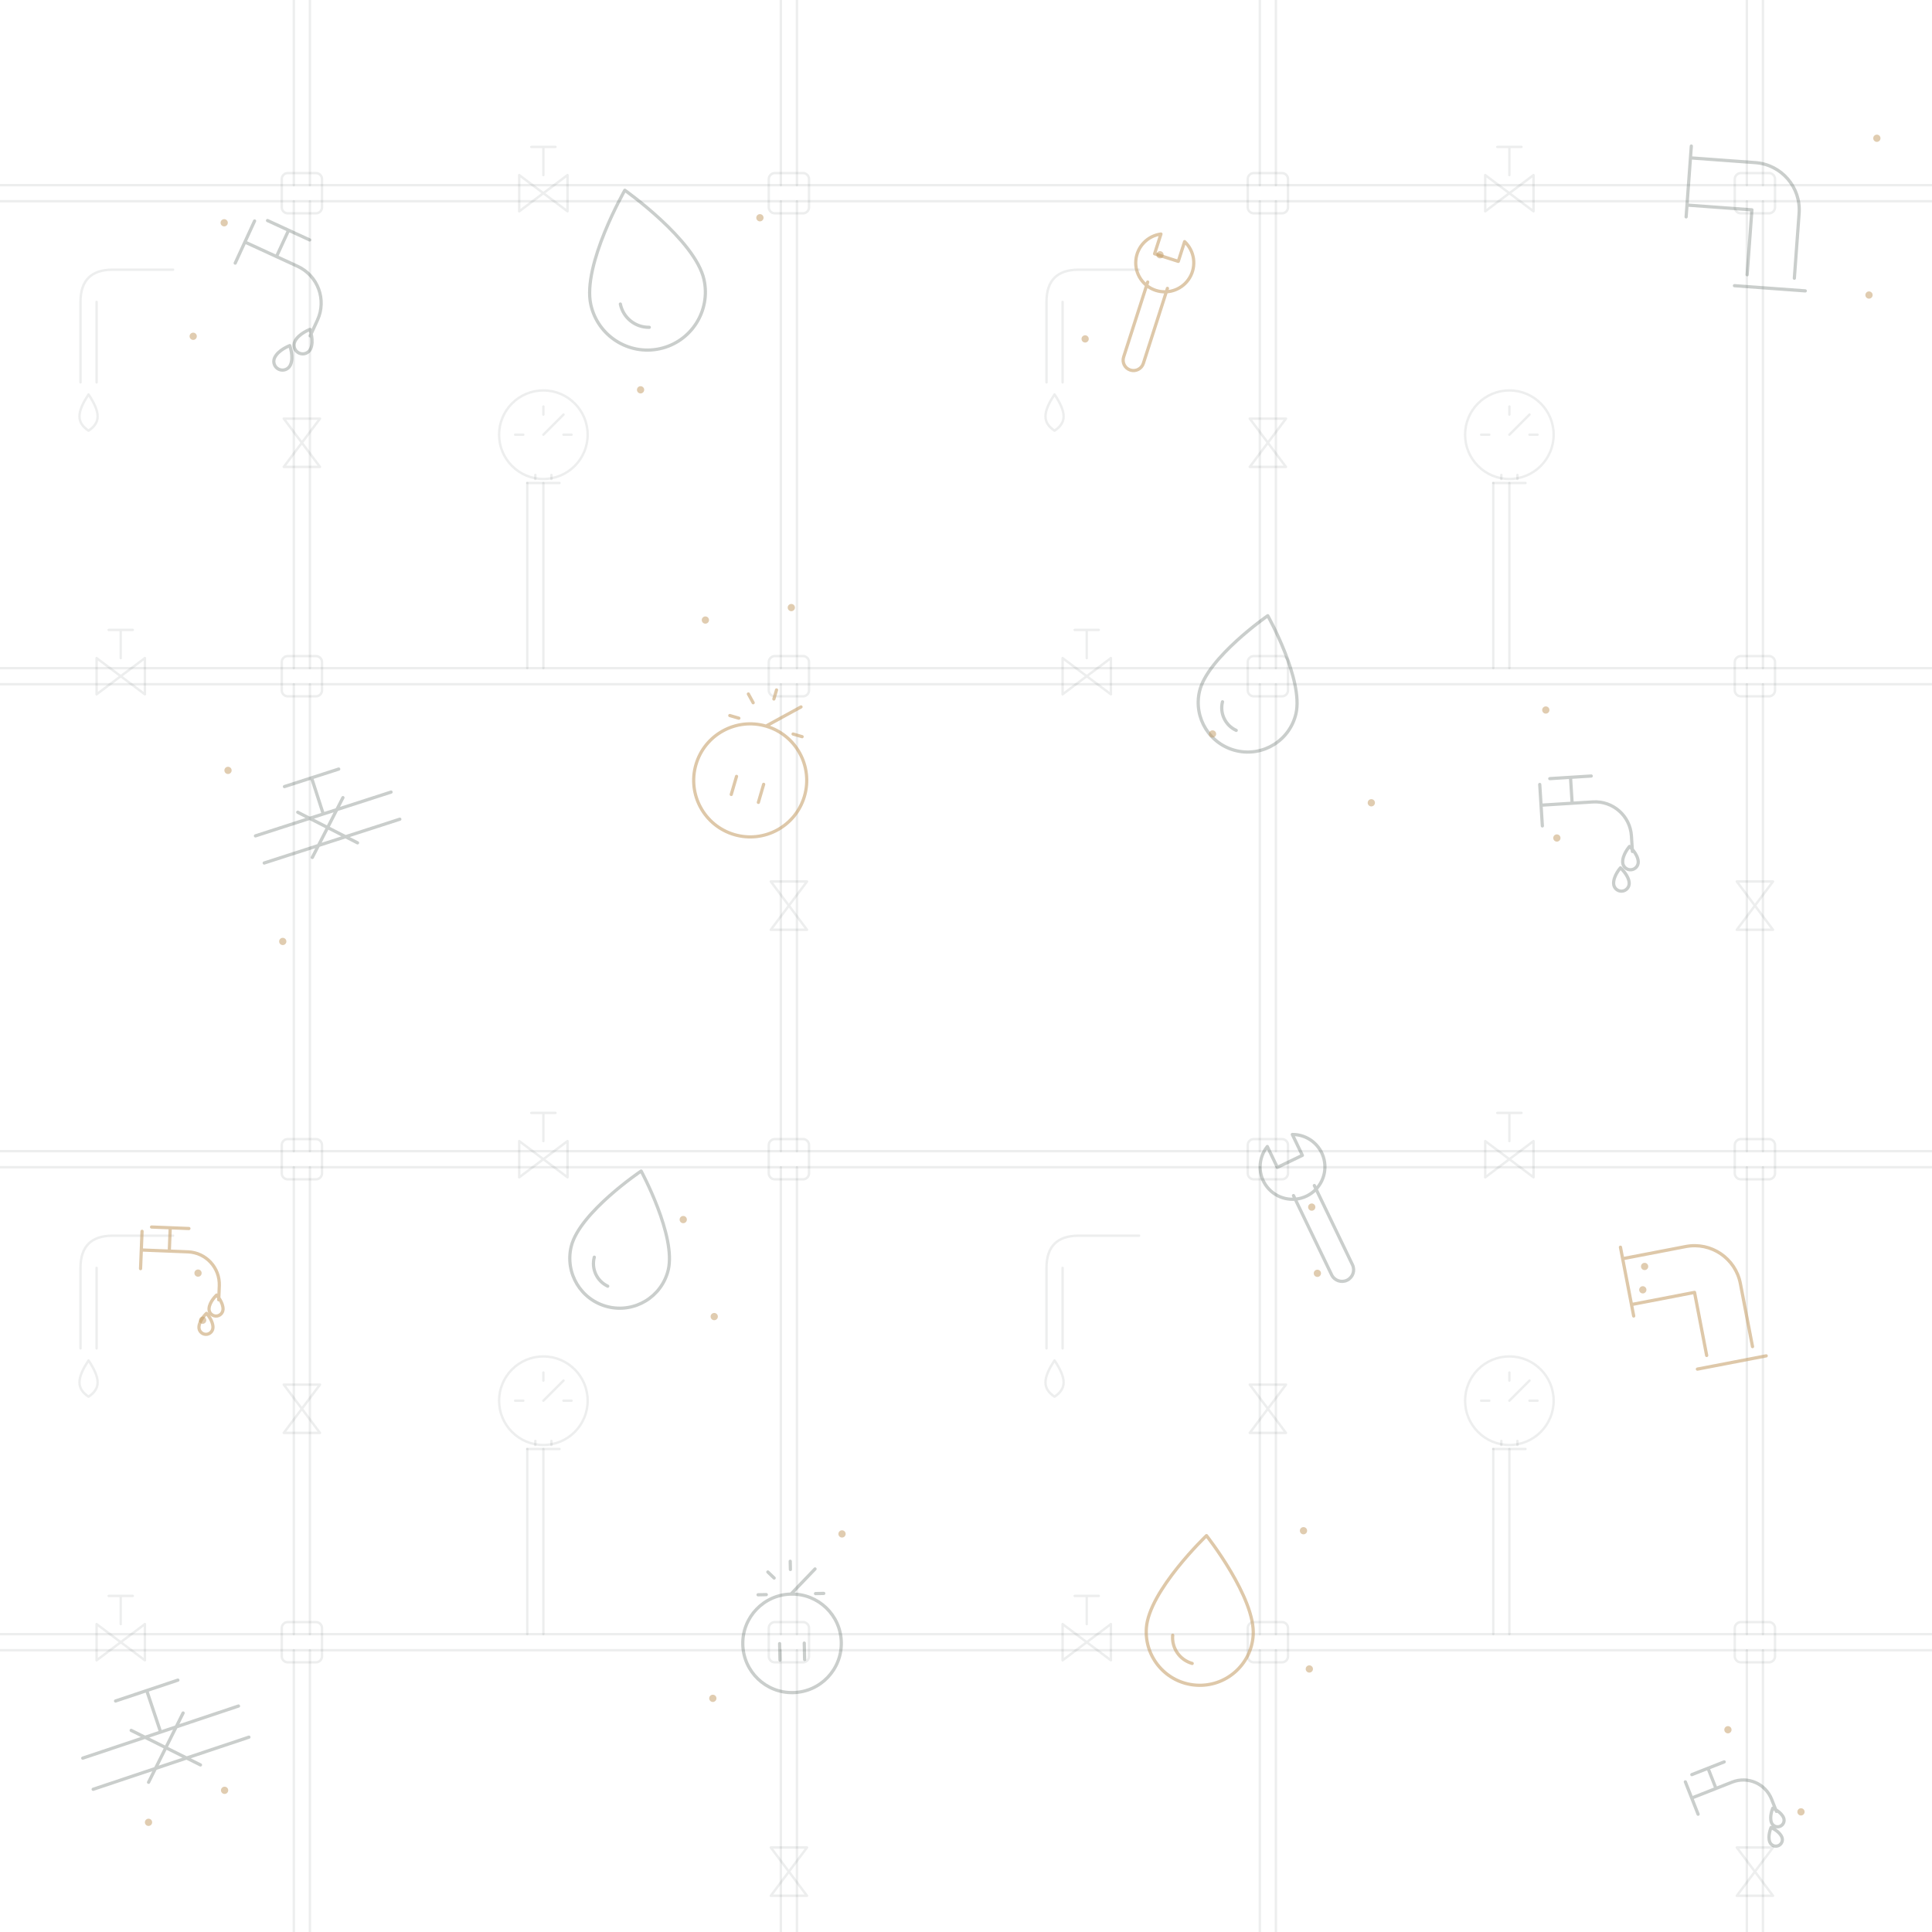
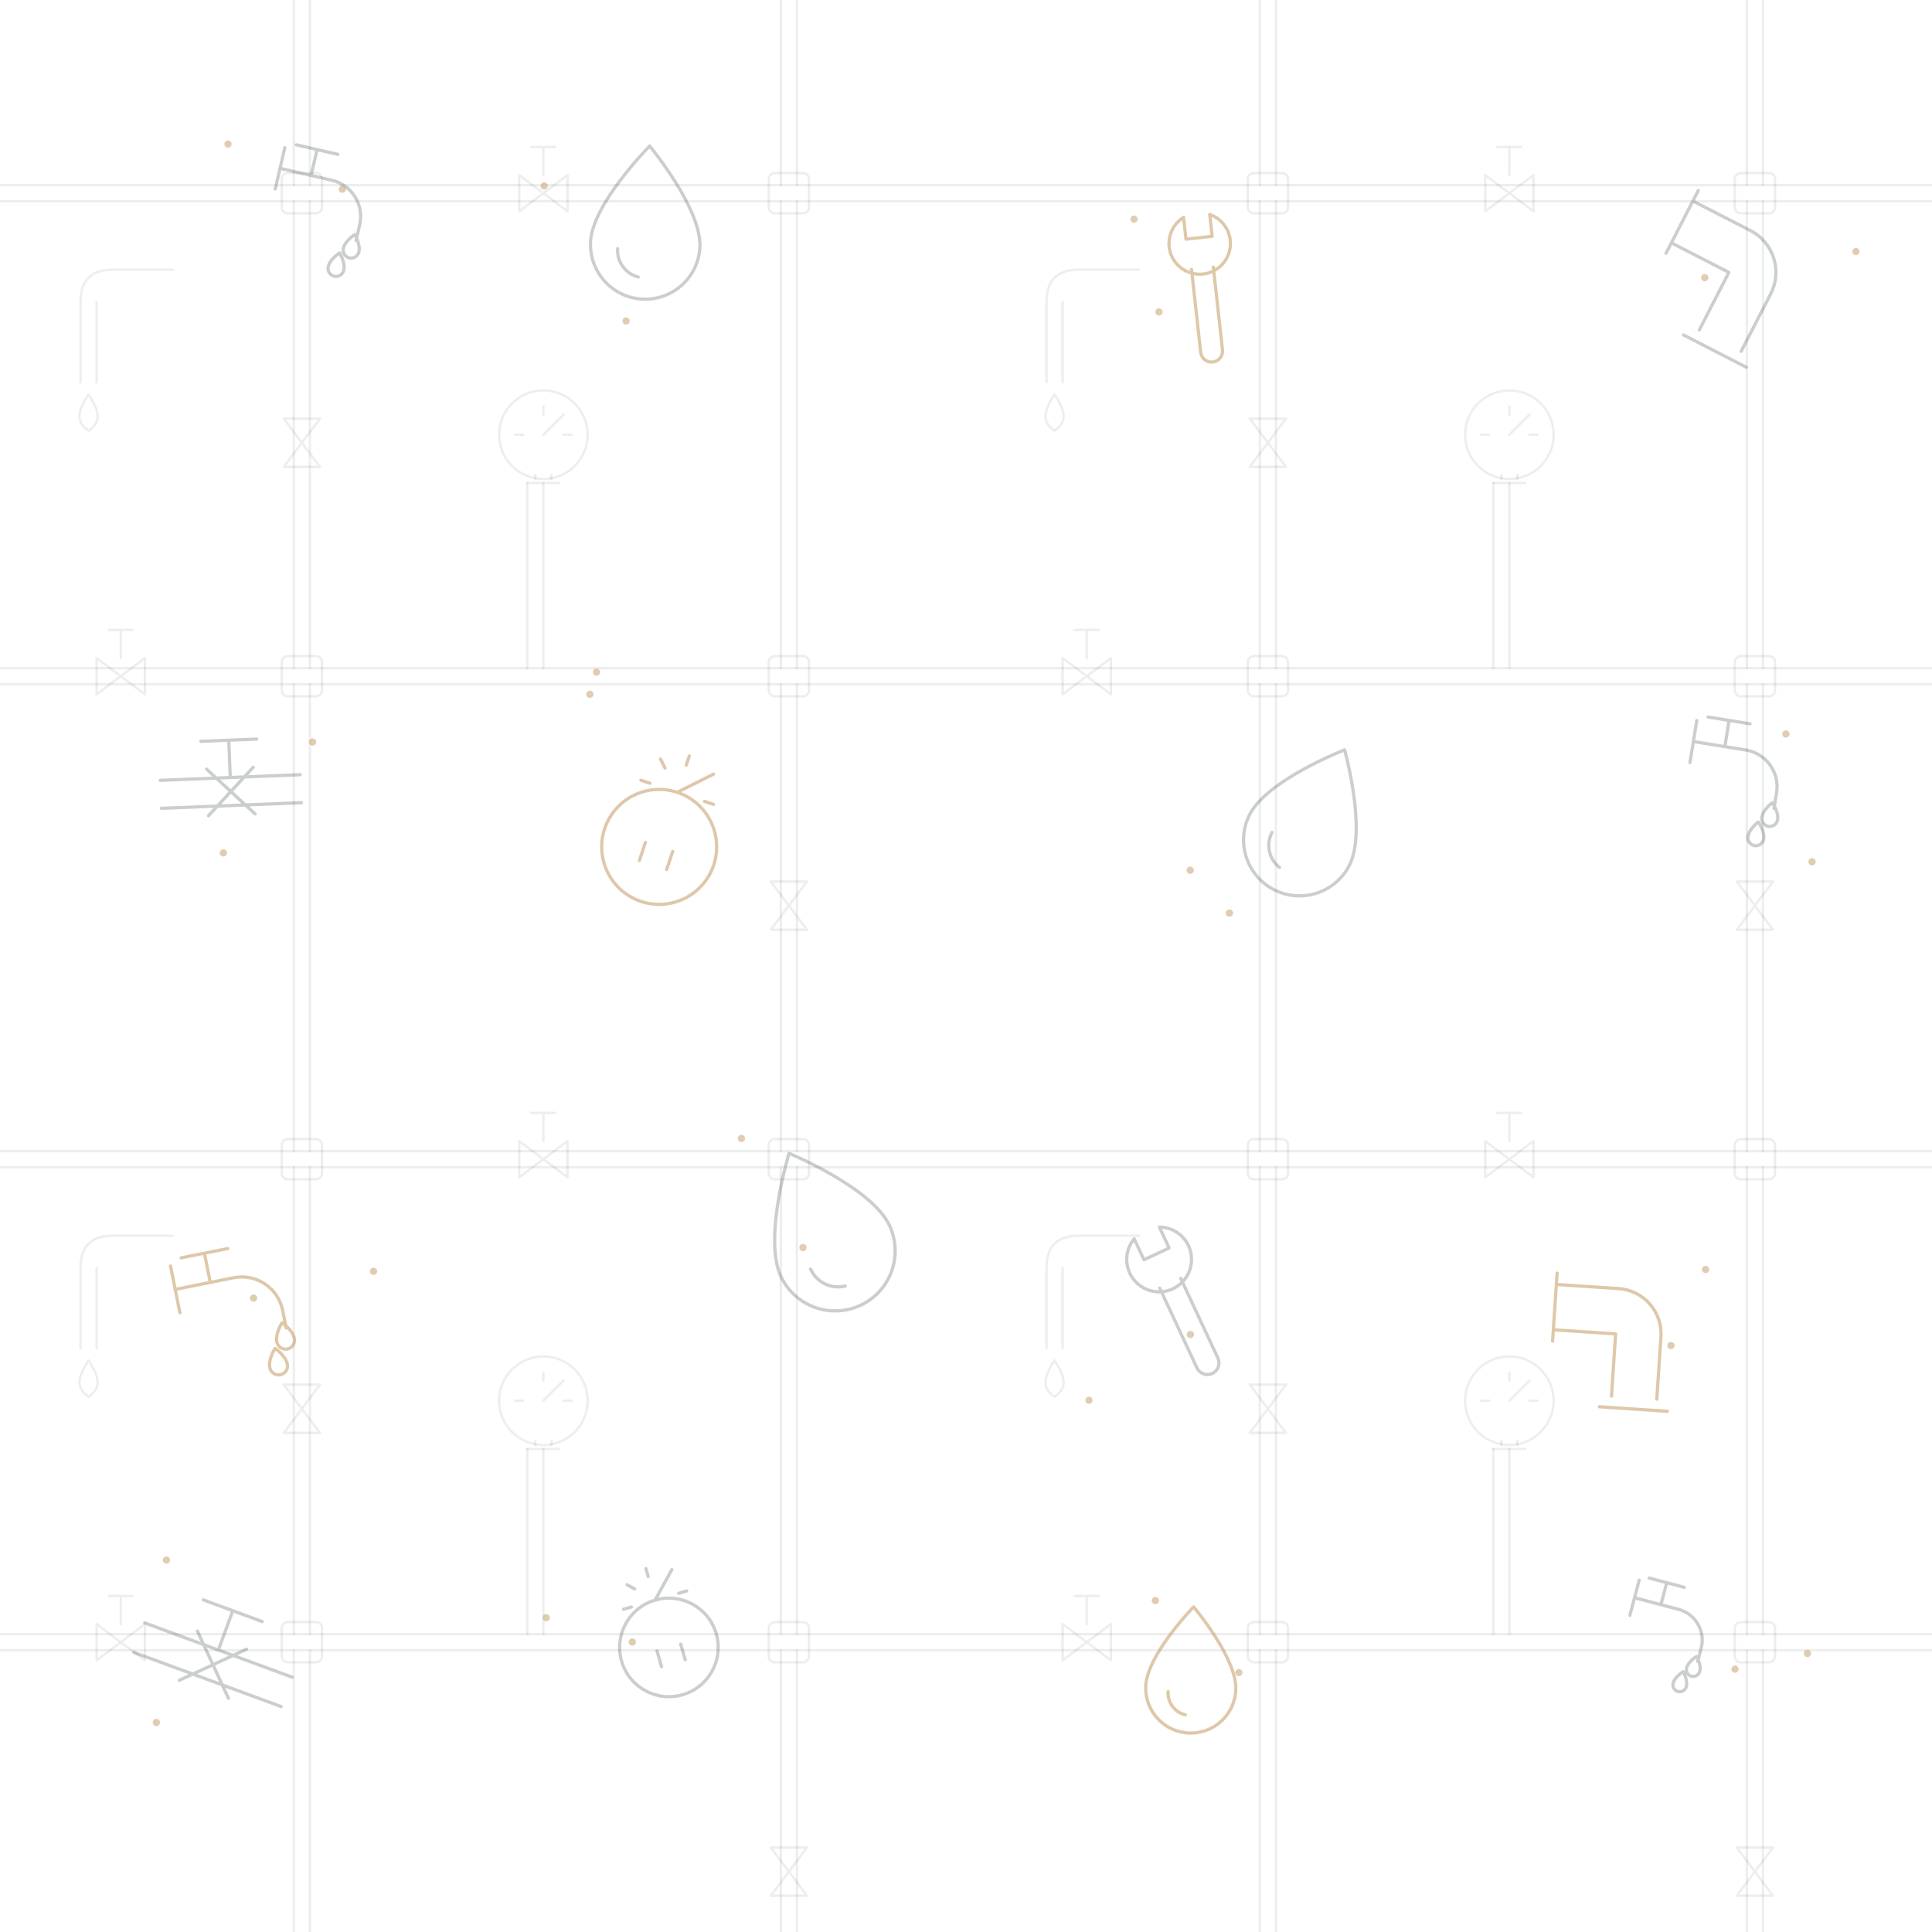
<svg xmlns="http://www.w3.org/2000/svg" width="960" height="960" viewBox="0 0 960 960" fill="none" stroke-linecap="round" stroke-linejoin="round">
  <defs>
    <pattern id="b" width="480.0" height="480.0" patternUnits="userSpaceOnUse">
      <g stroke="rgba(16,35,27,0.077)" stroke-width="1.2">
        <path d="M0 92 H480 M0 100 H480" />
        <path d="M0 332 H480 M0 340 H480" />
        <path d="M146 0 V92 M154 0 V92" />
        <path d="M146 100 V332 M154 100 V332" />
        <path d="M146 340 V480 M154 340 V480" />
        <path d="M388 0 V92 M396 0 V92" />
        <path d="M388 100 V332 M396 100 V332" />
        <path d="M388 340 V480 M396 340 V480" />
        <rect x="140" y="86" width="20" height="20" rx="3" />
        <rect x="140" y="326" width="20" height="20" rx="3" />
        <rect x="382" y="86" width="20" height="20" rx="3" />
        <rect x="382" y="326" width="20" height="20" rx="3" />
        <path d="M270 96 l-12 -9 v18z M270 96 l12 -9 v18z M270 87 v-14 M264 73 h12" />
        <path d="M60 336 l-12 -9 v18z M60 336 l12 -9 v18z M60 327 v-14 M54 313 h12" />
        <path d="M150 220 l-9 -12 h18z M150 220 l-9 12 h18z" />
        <path d="M392 450 l-9 -12 h18z M392 450 l-9 12 h18z" />
        <circle cx="270" cy="216" r="22" />
        <path d="M270 216 l10 -10 M256 216 h4 M280 216 h4 M270 202 v4" />
        <path d="M266 238 v-2 M274 238 v-2 M262 240 h16" />
        <path d="M270 240 V332 M262 240 V332" stroke-dasharray="0" />
        <path d="M40 150 q0 -16 16 -16 h30 M40 150 v40 M48 150 v40" />
        <path d="M44 196 c-6 9 -6 14 0 18 c6 -4 6 -9 0 -18z" />
      </g>
    </pattern>
  </defs>
  <rect width="960" height="960" fill="url(#b)" stroke="none" />
-   <path transform="translate(152.3 150.2) rotate(24.7) scale(1.44)" stroke="rgba(16,35,27,0.22)" stroke-width="1.11" d="M-28 -10 h20 a14 14 0 0 1 14 14 v6 M-28 -18 v16 M-16 -10 v-10 h-8 h16 M2 14 a3 3 0 0 0 6 0 c0 -3 -3 -6 -3 -6 c0 0 -3 3 -3 6 M-2 22 a3 3 0 0 0 6 0 c0 -3 -3 -6 -3 -6 c0 0 -3 3 -3 6" />
-   <circle cx="96.0" cy="167.1" r="1.8" fill="rgba(195,155,98,0.5)" stroke="none" />
-   <circle cx="111.4" cy="110.7" r="1.8" fill="rgba(195,155,98,0.5)" stroke="none" />
-   <path transform="translate(319.2 133.9) rotate(-12.5) scale(1.44)" stroke="rgba(16,35,27,0.22)" stroke-width="1.11" d="M0 -28 c0 0 -20 22 -20 36 a20 20 0 0 0 40 0 c0 -14 -20 -36 -20 -36 z M-10 10 a10 10 0 0 0 8 10" />
-   <circle cx="318.3" cy="193.7" r="1.8" fill="rgba(195,155,98,0.5)" stroke="none" />
-   <circle cx="377.6" cy="108.2" r="1.8" fill="rgba(195,155,98,0.5)" stroke="none" />
-   <path transform="translate(573.3 147.6) rotate(17.8) scale(1.03)" stroke="rgba(195,155,98,0.55)" stroke-width="1.55" d="M-6 -30 a14 14 0 1 0 12 0 v10 h-12 z M-5 -6 v38 a5 5 0 0 0 10 0 v-38" />
-   <circle cx="539.2" cy="168.4" r="1.8" fill="rgba(195,155,98,0.5)" stroke="none" />
-   <circle cx="576.4" cy="126.6" r="1.8" fill="rgba(195,155,98,0.5)" stroke="none" />
-   <path transform="translate(883.1 93.4) rotate(4.2) scale(1.47)" stroke="rgba(16,35,27,0.22)" stroke-width="1.09" d="M-30 -8 h22 a16 16 0 0 1 16 16 v22 M-30 8 h22 a0 0 0 0 1 0 0 v22 M-30 -12 v24 M-12 34 h24" />
-   <circle cx="928.7" cy="146.6" r="1.8" fill="rgba(195,155,98,0.5)" stroke="none" />
-   <circle cx="932.6" cy="68.7" r="1.8" fill="rgba(195,155,98,0.5)" stroke="none" />
-   <path transform="translate(162.8 411.2) rotate(-17.9) scale(1.18)" stroke="rgba(16,35,27,0.22)" stroke-width="1.36" d="M-30 -6 h60 M-30 6 h60 M-10 -10 l20 20 M10 -10 l-20 20 M0 -6 v-16 M-12 -22 h24" />
-   <circle cx="140.5" cy="467.8" r="1.8" fill="rgba(195,155,98,0.5)" stroke="none" />
-   <circle cx="113.3" cy="382.8" r="1.8" fill="rgba(195,155,98,0.5)" stroke="none" />
-   <path transform="translate(380.6 360.8) rotate(16.3) scale(1.17)" stroke="rgba(195,155,98,0.55)" stroke-width="1.36" d="M0 0 a24 24 0 1 0 0.1 0 M0 0 l12 -12 M-16 0 h4 M12 0 h4 M0 -16 v4 M-11 -11 l3 3 M-6 24 v8 M6 24 v8" />
-   <circle cx="350.5" cy="308.1" r="1.8" fill="rgba(195,155,98,0.5)" stroke="none" />
-   <circle cx="393.2" cy="301.9" r="1.8" fill="rgba(195,155,98,0.5)" stroke="none" />
-   <path transform="translate(622.2 339.5) rotate(13.0) scale(1.23)" stroke="rgba(16,35,27,0.22)" stroke-width="1.31" d="M0 -28 c0 0 -20 22 -20 36 a20 20 0 0 0 40 0 c0 -14 -20 -36 -20 -36 z M-10 10 a10 10 0 0 0 8 10" />
-   <circle cx="681.4" cy="398.9" r="1.8" fill="rgba(195,155,98,0.5)" stroke="none" />
-   <circle cx="602.5" cy="364.7" r="1.8" fill="rgba(195,155,98,0.5)" stroke="none" />
-   <path transform="translate(802.6 410.7) rotate(-3.6) scale(1.29)" stroke="rgba(16,35,27,0.22)" stroke-width="1.24" d="M-28 -10 h20 a14 14 0 0 1 14 14 v6 M-28 -18 v16 M-16 -10 v-10 h-8 h16 M2 14 a3 3 0 0 0 6 0 c0 -3 -3 -6 -3 -6 c0 0 -3 3 -3 6 M-2 22 a3 3 0 0 0 6 0 c0 -3 -3 -6 -3 -6 c0 0 -3 3 -3 6" />
-   <circle cx="773.6" cy="416.4" r="1.8" fill="rgba(195,155,98,0.5)" stroke="none" />
-   <circle cx="768.1" cy="352.8" r="1.8" fill="rgba(195,155,98,0.5)" stroke="none" />
-   <path transform="translate(102.2 634.0) rotate(2.3) scale(1.16)" stroke="rgba(195,155,98,0.55)" stroke-width="1.38" d="M-28 -10 h20 a14 14 0 0 1 14 14 v6 M-28 -18 v16 M-16 -10 v-10 h-8 h16 M2 14 a3 3 0 0 0 6 0 c0 -3 -3 -6 -3 -6 c0 0 -3 3 -3 6 M-2 22 a3 3 0 0 0 6 0 c0 -3 -3 -6 -3 -6 c0 0 -3 3 -3 6" />
-   <circle cx="98.4" cy="632.6" r="1.8" fill="rgba(195,155,98,0.5)" stroke="none" />
-   <circle cx="100.7" cy="656.0" r="1.8" fill="rgba(195,155,98,0.5)" stroke="none" />
-   <path transform="translate(310.3 615.6) rotate(13.8) scale(1.24)" stroke="rgba(16,35,27,0.22)" stroke-width="1.29" d="M0 -28 c0 0 -20 22 -20 36 a20 20 0 0 0 40 0 c0 -14 -20 -36 -20 -36 z M-10 10 a10 10 0 0 0 8 10" />
-   <circle cx="354.9" cy="654.2" r="1.8" fill="rgba(195,155,98,0.5)" stroke="none" />
-   <circle cx="339.5" cy="606.0" r="1.8" fill="rgba(195,155,98,0.5)" stroke="none" />
-   <path transform="translate(650.9 597.8) rotate(-25.7) scale(1.15)" stroke="rgba(16,35,27,0.22)" stroke-width="1.39" d="M-6 -30 a14 14 0 1 0 12 0 v10 h-12 z M-5 -6 v38 a5 5 0 0 0 10 0 v-38" />
-   <circle cx="654.6" cy="632.7" r="1.8" fill="rgba(195,155,98,0.5)" stroke="none" />
-   <circle cx="651.8" cy="599.8" r="1.8" fill="rgba(195,155,98,0.5)" stroke="none" />
-   <path transform="translate(851.2 628.6) rotate(-10.9) scale(1.45)" stroke="rgba(195,155,98,0.55)" stroke-width="1.11" d="M-30 -8 h22 a16 16 0 0 1 16 16 v22 M-30 8 h22 a0 0 0 0 1 0 0 v22 M-30 -12 v24 M-12 34 h24" />
-   <circle cx="817.2" cy="629.3" r="1.8" fill="rgba(195,155,98,0.5)" stroke="none" />
-   <circle cx="816.3" cy="640.9" r="1.8" fill="rgba(195,155,98,0.5)" stroke="none" />
-   <path transform="translate(82.4 868.4) rotate(-18.5) scale(1.36)" stroke="rgba(16,35,27,0.22)" stroke-width="1.18" d="M-30 -6 h60 M-30 6 h60 M-10 -10 l20 20 M10 -10 l-20 20 M0 -6 v-16 M-12 -22 h24" />
-   <circle cx="73.8" cy="905.5" r="1.8" fill="rgba(195,155,98,0.5)" stroke="none" />
-   <circle cx="111.6" cy="889.6" r="1.8" fill="rgba(195,155,98,0.5)" stroke="none" />
-   <path transform="translate(393.0 792.1) rotate(-1.2) scale(1.02)" stroke="rgba(16,35,27,0.22)" stroke-width="1.57" d="M0 0 a24 24 0 1 0 0.1 0 M0 0 l12 -12 M-16 0 h4 M12 0 h4 M0 -16 v4 M-11 -11 l3 3 M-6 24 v8 M6 24 v8" />
-   <circle cx="418.4" cy="762.2" r="1.8" fill="rgba(195,155,98,0.5)" stroke="none" />
-   <circle cx="354.2" cy="843.9" r="1.8" fill="rgba(195,155,98,0.5)" stroke="none" />
-   <path transform="translate(596.9 800.2) rotate(4.0) scale(1.33)" stroke="rgba(195,155,98,0.55)" stroke-width="1.21" d="M0 -28 c0 0 -20 22 -20 36 a20 20 0 0 0 40 0 c0 -14 -20 -36 -20 -36 z M-10 10 a10 10 0 0 0 8 10" />
-   <circle cx="647.7" cy="760.6" r="1.8" fill="rgba(195,155,98,0.5)" stroke="none" />
-   <circle cx="650.6" cy="829.3" r="1.8" fill="rgba(195,155,98,0.5)" stroke="none" />
-   <path transform="translate(872.7 892.4) rotate(-21.5) scale(1.08)" stroke="rgba(16,35,27,0.22)" stroke-width="1.48" d="M-28 -10 h20 a14 14 0 0 1 14 14 v6 M-28 -18 v16 M-16 -10 v-10 h-8 h16 M2 14 a3 3 0 0 0 6 0 c0 -3 -3 -6 -3 -6 c0 0 -3 3 -3 6 M-2 22 a3 3 0 0 0 6 0 c0 -3 -3 -6 -3 -6 c0 0 -3 3 -3 6" />
-   <circle cx="894.9" cy="900.3" r="1.8" fill="rgba(195,155,98,0.5)" stroke="none" />
-   <circle cx="858.6" cy="859.5" r="1.8" fill="rgba(195,155,98,0.5)" stroke="none" />
+   <path transform="translate(172.2 104.8) rotate(13.0) scale(1.32)" stroke="rgba(16,35,27,0.22)" stroke-width="1.21" d="M-28 -10 h20 a14 14 0 0 1 14 14 v6 M-28 -18 v16 M-16 -10 v-10 h-8 h16 M2 14 a3 3 0 0 0 6 0 c0 -3 -3 -6 -3 -6 c0 0 -3 3 -3 6 M-2 22 a3 3 0 0 0 6 0 c0 -3 -3 -6 -3 -6 c0 0 -3 3 -3 6" />
+   <circle cx="113.3" cy="71.6" r="1.8" fill="rgba(195,155,98,0.5)" stroke="none" />
+   <circle cx="170.1" cy="94.0" r="1.8" fill="rgba(195,155,98,0.5)" stroke="none" />
+   <path transform="translate(321.1 110.6) rotate(2.6) scale(1.36)" stroke="rgba(16,35,27,0.22)" stroke-width="1.17" d="M0 -28 c0 0 -20 22 -20 36 a20 20 0 0 0 40 0 c0 -14 -20 -36 -20 -36 z M-10 10 a10 10 0 0 0 8 10" />
+   <circle cx="311.1" cy="159.5" r="1.8" fill="rgba(195,155,98,0.5)" stroke="none" />
+   <circle cx="270.4" cy="92.4" r="1.8" fill="rgba(195,155,98,0.5)" stroke="none" />
+   <path transform="translate(598.2 139.8) rotate(-6.3) scale(1.09)" stroke="rgba(195,155,98,0.55)" stroke-width="1.46" d="M-6 -30 a14 14 0 1 0 12 0 v10 h-12 z M-5 -6 v38 a5 5 0 0 0 10 0 v-38" />
+   <circle cx="563.5" cy="108.9" r="1.8" fill="rgba(195,155,98,0.5)" stroke="none" />
+   <circle cx="575.9" cy="155.0" r="1.8" fill="rgba(195,155,98,0.5)" stroke="none" />
+   <path transform="translate(874.8 130.3) rotate(27.2) scale(1.46)" stroke="rgba(16,35,27,0.22)" stroke-width="1.09" d="M-30 -8 h22 a16 16 0 0 1 16 16 v22 M-30 8 h22 a0 0 0 0 1 0 0 v22 M-30 -12 v24 M-12 34 h24" />
+   <circle cx="922.2" cy="125.0" r="1.8" fill="rgba(195,155,98,0.5)" stroke="none" />
+   <circle cx="847.1" cy="138.0" r="1.8" fill="rgba(195,155,98,0.5)" stroke="none" />
+   <path transform="translate(114.7 393.3) rotate(-2.3) scale(1.16)" stroke="rgba(16,35,27,0.22)" stroke-width="1.38" d="M-30 -6 h60 M-30 6 h60 M-10 -10 l20 20 M10 -10 l-20 20 M0 -6 v-16 M-12 -22 h24" />
+   <circle cx="155.3" cy="368.7" r="1.8" fill="rgba(195,155,98,0.5)" stroke="none" />
+   <circle cx="111.0" cy="423.8" r="1.8" fill="rgba(195,155,98,0.5)" stroke="none" />
+   <path transform="translate(336.5 393.7) rotate(18.4) scale(1.19)" stroke="rgba(195,155,98,0.55)" stroke-width="1.34" d="M0 0 a24 24 0 1 0 0.1 0 M0 0 l12 -12 M-16 0 h4 M12 0 h4 M0 -16 v4 M-11 -11 l3 3 M-6 24 v8 M6 24 v8" />
+   <circle cx="293.1" cy="345.0" r="1.8" fill="rgba(195,155,98,0.5)" stroke="none" />
+   <circle cx="296.4" cy="334.0" r="1.8" fill="rgba(195,155,98,0.5)" stroke="none" />
+   <path transform="translate(650.7 407.4) rotate(26.6) scale(1.39)" stroke="rgba(16,35,27,0.22)" stroke-width="1.15" d="M0 -28 c0 0 -20 22 -20 36 a20 20 0 0 0 40 0 c0 -14 -20 -36 -20 -36 z M-10 10 a10 10 0 0 0 8 10" />
+   <circle cx="610.9" cy="453.7" r="1.8" fill="rgba(195,155,98,0.5)" stroke="none" />
+   <circle cx="591.4" cy="432.4" r="1.8" fill="rgba(195,155,98,0.5)" stroke="none" />
+   <path transform="translate(875.8 387.4) rotate(9.2) scale(1.32)" stroke="rgba(16,35,27,0.22)" stroke-width="1.21" d="M-28 -10 h20 a14 14 0 0 1 14 14 v6 M-28 -18 v16 M-16 -10 v-10 h-8 h16 M2 14 a3 3 0 0 0 6 0 c0 -3 -3 -6 -3 -6 c0 0 -3 3 -3 6 M-2 22 a3 3 0 0 0 6 0 c0 -3 -3 -6 -3 -6 c0 0 -3 3 -3 6" />
+   <circle cx="887.4" cy="364.7" r="1.8" fill="rgba(195,155,98,0.5)" stroke="none" />
+   <circle cx="900.4" cy="428.2" r="1.8" fill="rgba(195,155,98,0.5)" stroke="none" />
+   <path transform="translate(130.6 647.1) rotate(-11.3) scale(1.48)" stroke="rgba(195,155,98,0.55)" stroke-width="1.08" d="M-28 -10 h20 a14 14 0 0 1 14 14 v6 M-28 -18 v16 M-16 -10 v-10 h-8 h16 M2 14 a3 3 0 0 0 6 0 c0 -3 -3 -6 -3 -6 c0 0 -3 3 -3 6 M-2 22 a3 3 0 0 0 6 0 c0 -3 -3 -6 -3 -6 c0 0 -3 3 -3 6" />
+   <circle cx="185.6" cy="631.7" r="1.8" fill="rgba(195,155,98,0.5)" stroke="none" />
+   <circle cx="126.0" cy="645.0" r="1.8" fill="rgba(195,155,98,0.5)" stroke="none" />
+   <path transform="translate(409.9 610.8) rotate(-25.3) scale(1.49)" stroke="rgba(16,35,27,0.22)" stroke-width="1.08" d="M0 -28 c0 0 -20 22 -20 36 a20 20 0 0 0 40 0 c0 -14 -20 -36 -20 -36 z M-10 10 a10 10 0 0 0 8 10" />
+   <circle cx="368.4" cy="565.7" r="1.8" fill="rgba(195,155,98,0.5)" stroke="none" />
+   <circle cx="399.0" cy="619.9" r="1.8" fill="rgba(195,155,98,0.5)" stroke="none" />
+   <path transform="translate(584.4 643.9) rotate(-25.0) scale(1.15)" stroke="rgba(16,35,27,0.22)" stroke-width="1.39" d="M-6 -30 a14 14 0 1 0 12 0 v10 h-12 z M-5 -6 v38 a5 5 0 0 0 10 0 v-38" />
+   <circle cx="591.5" cy="663.1" r="1.8" fill="rgba(195,155,98,0.5)" stroke="none" />
+   <circle cx="541.1" cy="695.8" r="1.8" fill="rgba(195,155,98,0.5)" stroke="none" />
+   <path transform="translate(814.8 652.3) rotate(3.8) scale(1.41)" stroke="rgba(195,155,98,0.55)" stroke-width="1.14" d="M-30 -8 h22 a16 16 0 0 1 16 16 v22 M-30 8 h22 a0 0 0 0 1 0 0 v22 M-30 -12 v24 M-12 34 h24" />
+   <circle cx="847.5" cy="630.8" r="1.8" fill="rgba(195,155,98,0.5)" stroke="none" />
+   <circle cx="830.3" cy="668.6" r="1.8" fill="rgba(195,155,98,0.5)" stroke="none" />
+   <path transform="translate(105.8 827.2) rotate(20.2) scale(1.30)" stroke="rgba(16,35,27,0.22)" stroke-width="1.23" d="M-30 -6 h60 M-30 6 h60 M-10 -10 l20 20 M10 -10 l-20 20 M0 -6 v-16 M-12 -22 h24" />
+   <circle cx="82.7" cy="775.2" r="1.8" fill="rgba(195,155,98,0.5)" stroke="none" />
+   <circle cx="77.7" cy="855.9" r="1.8" fill="rgba(195,155,98,0.5)" stroke="none" />
+   <path transform="translate(325.5 795.1) rotate(-16.2) scale(1.02)" stroke="rgba(16,35,27,0.22)" stroke-width="1.57" d="M0 0 a24 24 0 1 0 0.1 0 M0 0 l12 -12 M-16 0 h4 M12 0 h4 M0 -16 v4 M-11 -11 l3 3 M-6 24 v8 M6 24 v8" />
+   <circle cx="271.4" cy="803.8" r="1.8" fill="rgba(195,155,98,0.5)" stroke="none" />
+   <circle cx="314.2" cy="815.9" r="1.8" fill="rgba(195,155,98,0.5)" stroke="none" />
+   <path transform="translate(592.0 829.8) rotate(2.0) scale(1.12)" stroke="rgba(195,155,98,0.55)" stroke-width="1.43" d="M0 -28 c0 0 -20 22 -20 36 a20 20 0 0 0 40 0 c0 -14 -20 -36 -20 -36 z M-10 10 a10 10 0 0 0 8 10" />
+   <circle cx="615.6" cy="831.1" r="1.8" fill="rgba(195,155,98,0.5)" stroke="none" />
+   <circle cx="574.1" cy="795.3" r="1.8" fill="rgba(195,155,98,0.5)" stroke="none" />
+   <path transform="translate(839.9 812.9) rotate(14.8) scale(1.13)" stroke="rgba(16,35,27,0.22)" stroke-width="1.41" d="M-28 -10 h20 a14 14 0 0 1 14 14 v6 M-28 -18 v16 M-16 -10 v-10 h-8 h16 M2 14 a3 3 0 0 0 6 0 c0 -3 -3 -6 -3 -6 c0 0 -3 3 -3 6 M-2 22 a3 3 0 0 0 6 0 c0 -3 -3 -6 -3 -6 c0 0 -3 3 -3 6" />
+   <circle cx="862.1" cy="829.4" r="1.8" fill="rgba(195,155,98,0.5)" stroke="none" />
+   <circle cx="898.1" cy="821.6" r="1.8" fill="rgba(195,155,98,0.5)" stroke="none" />
</svg>
